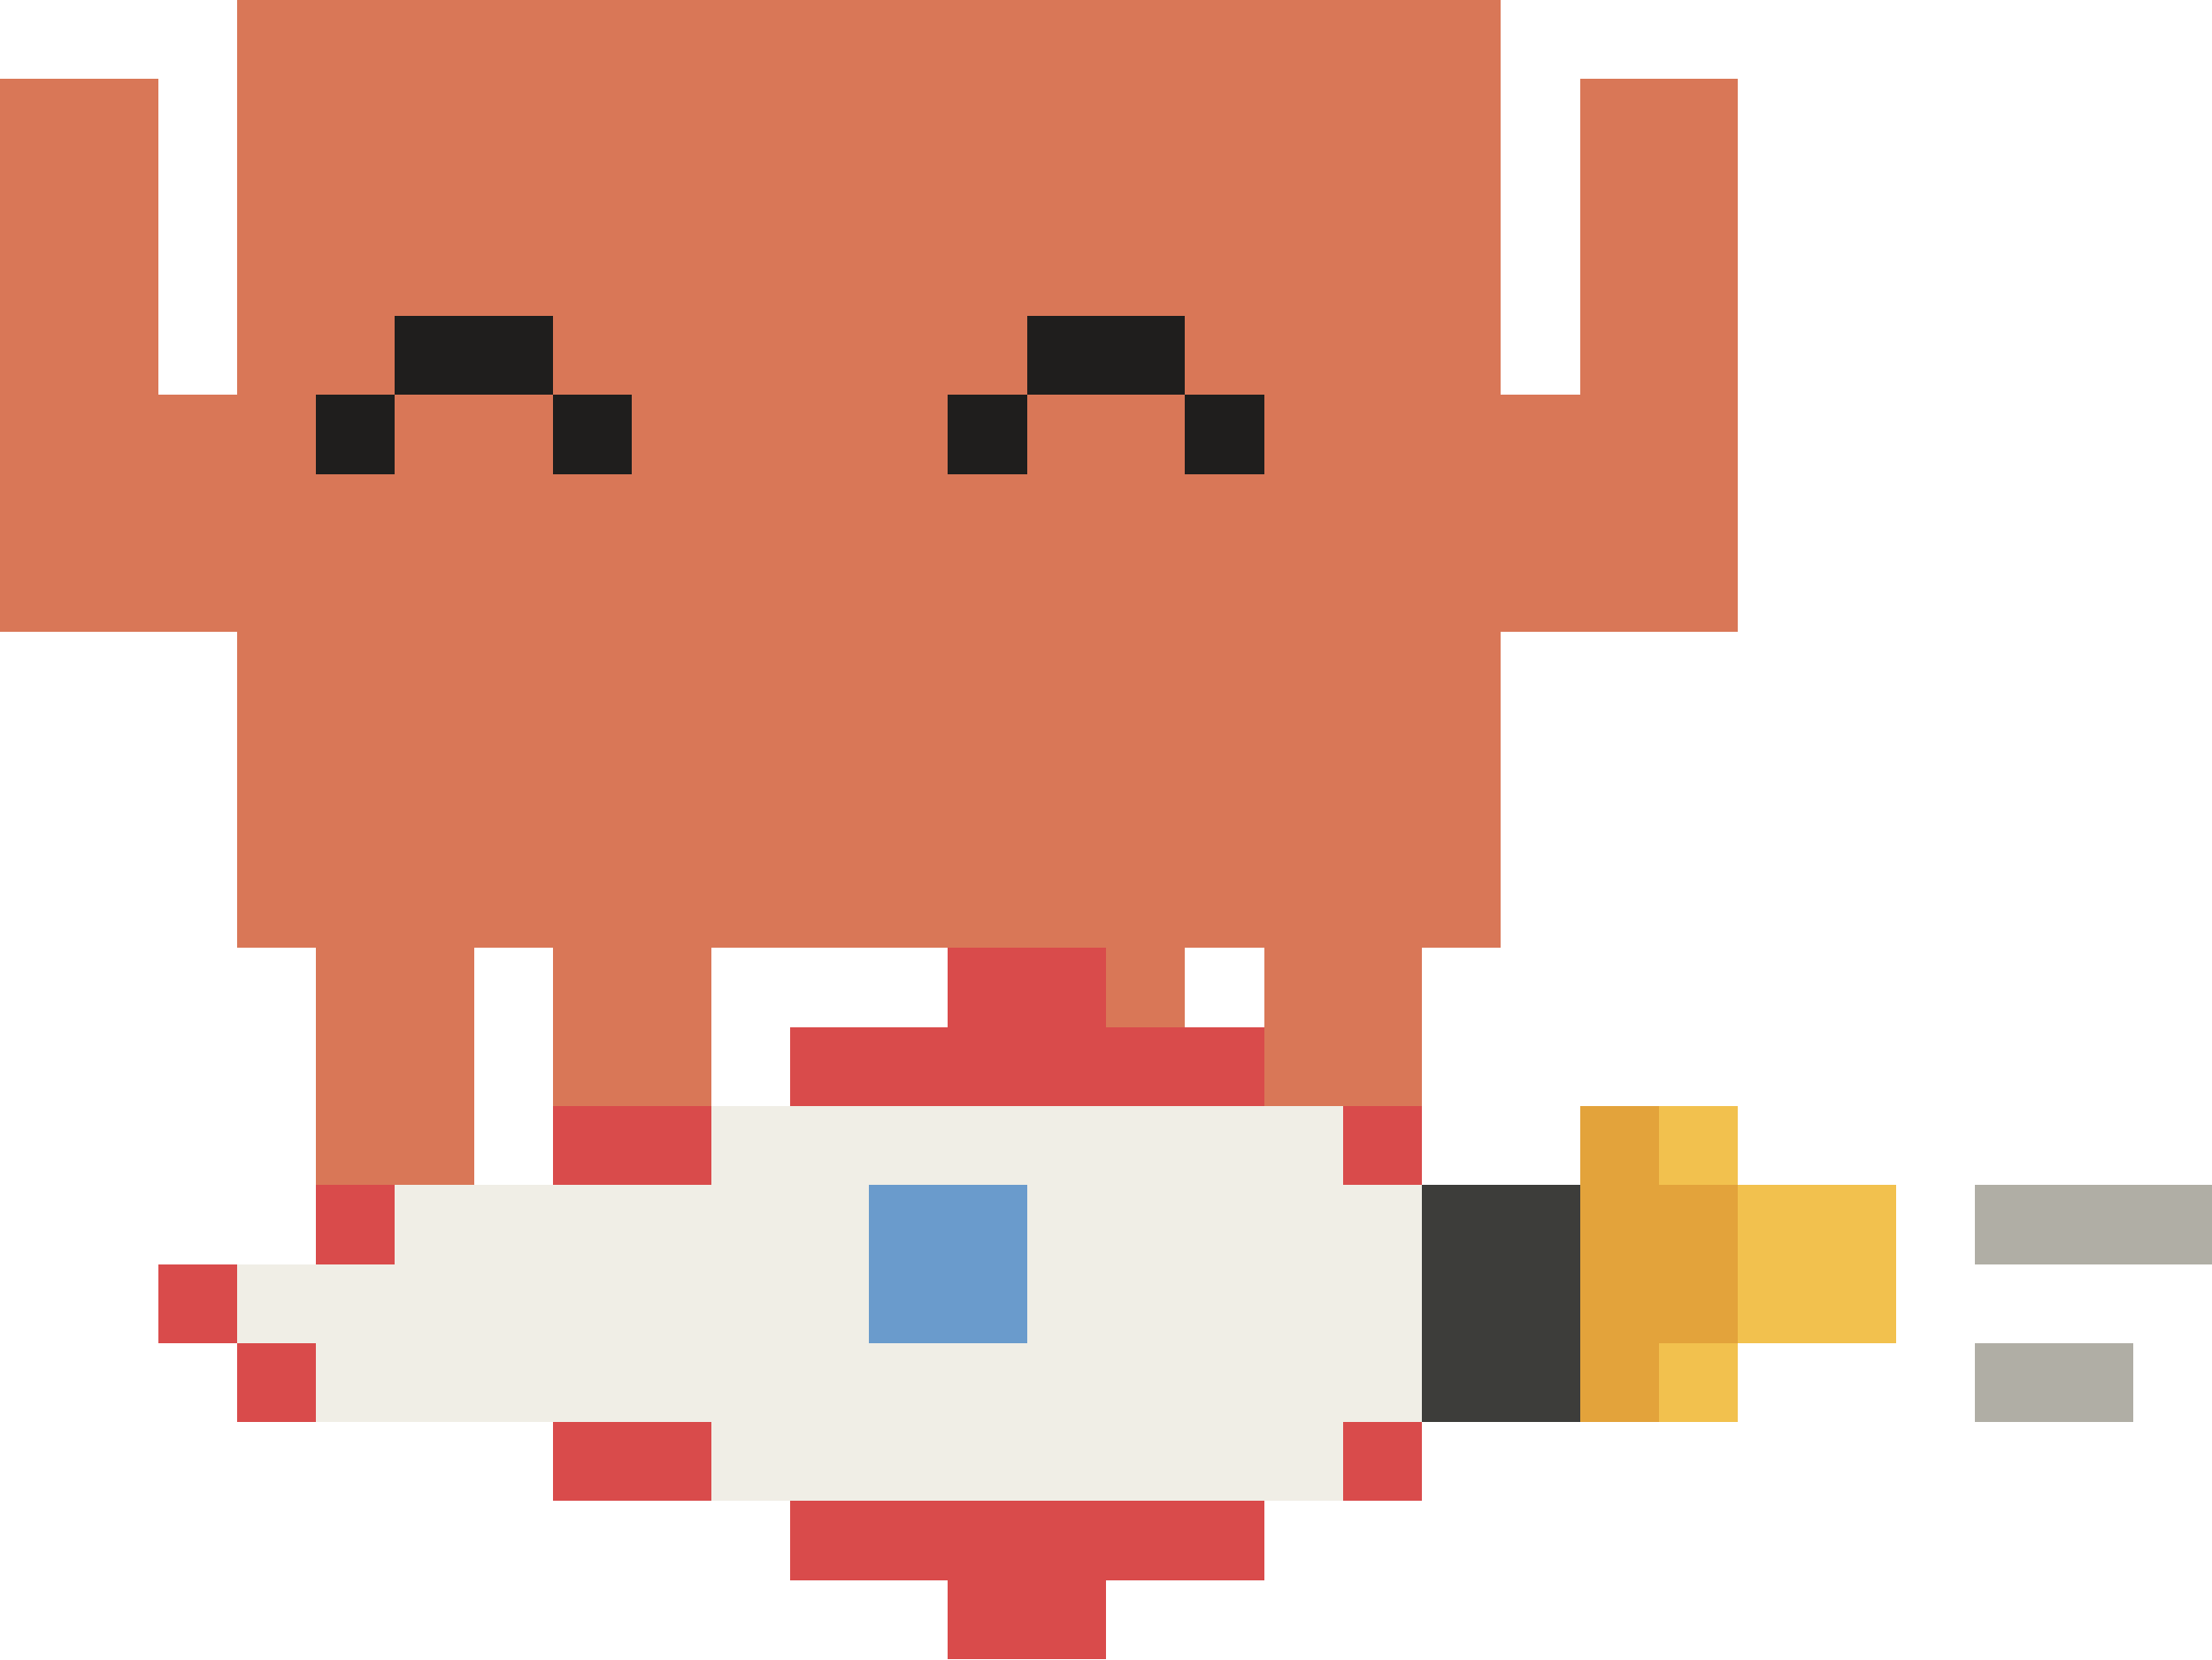
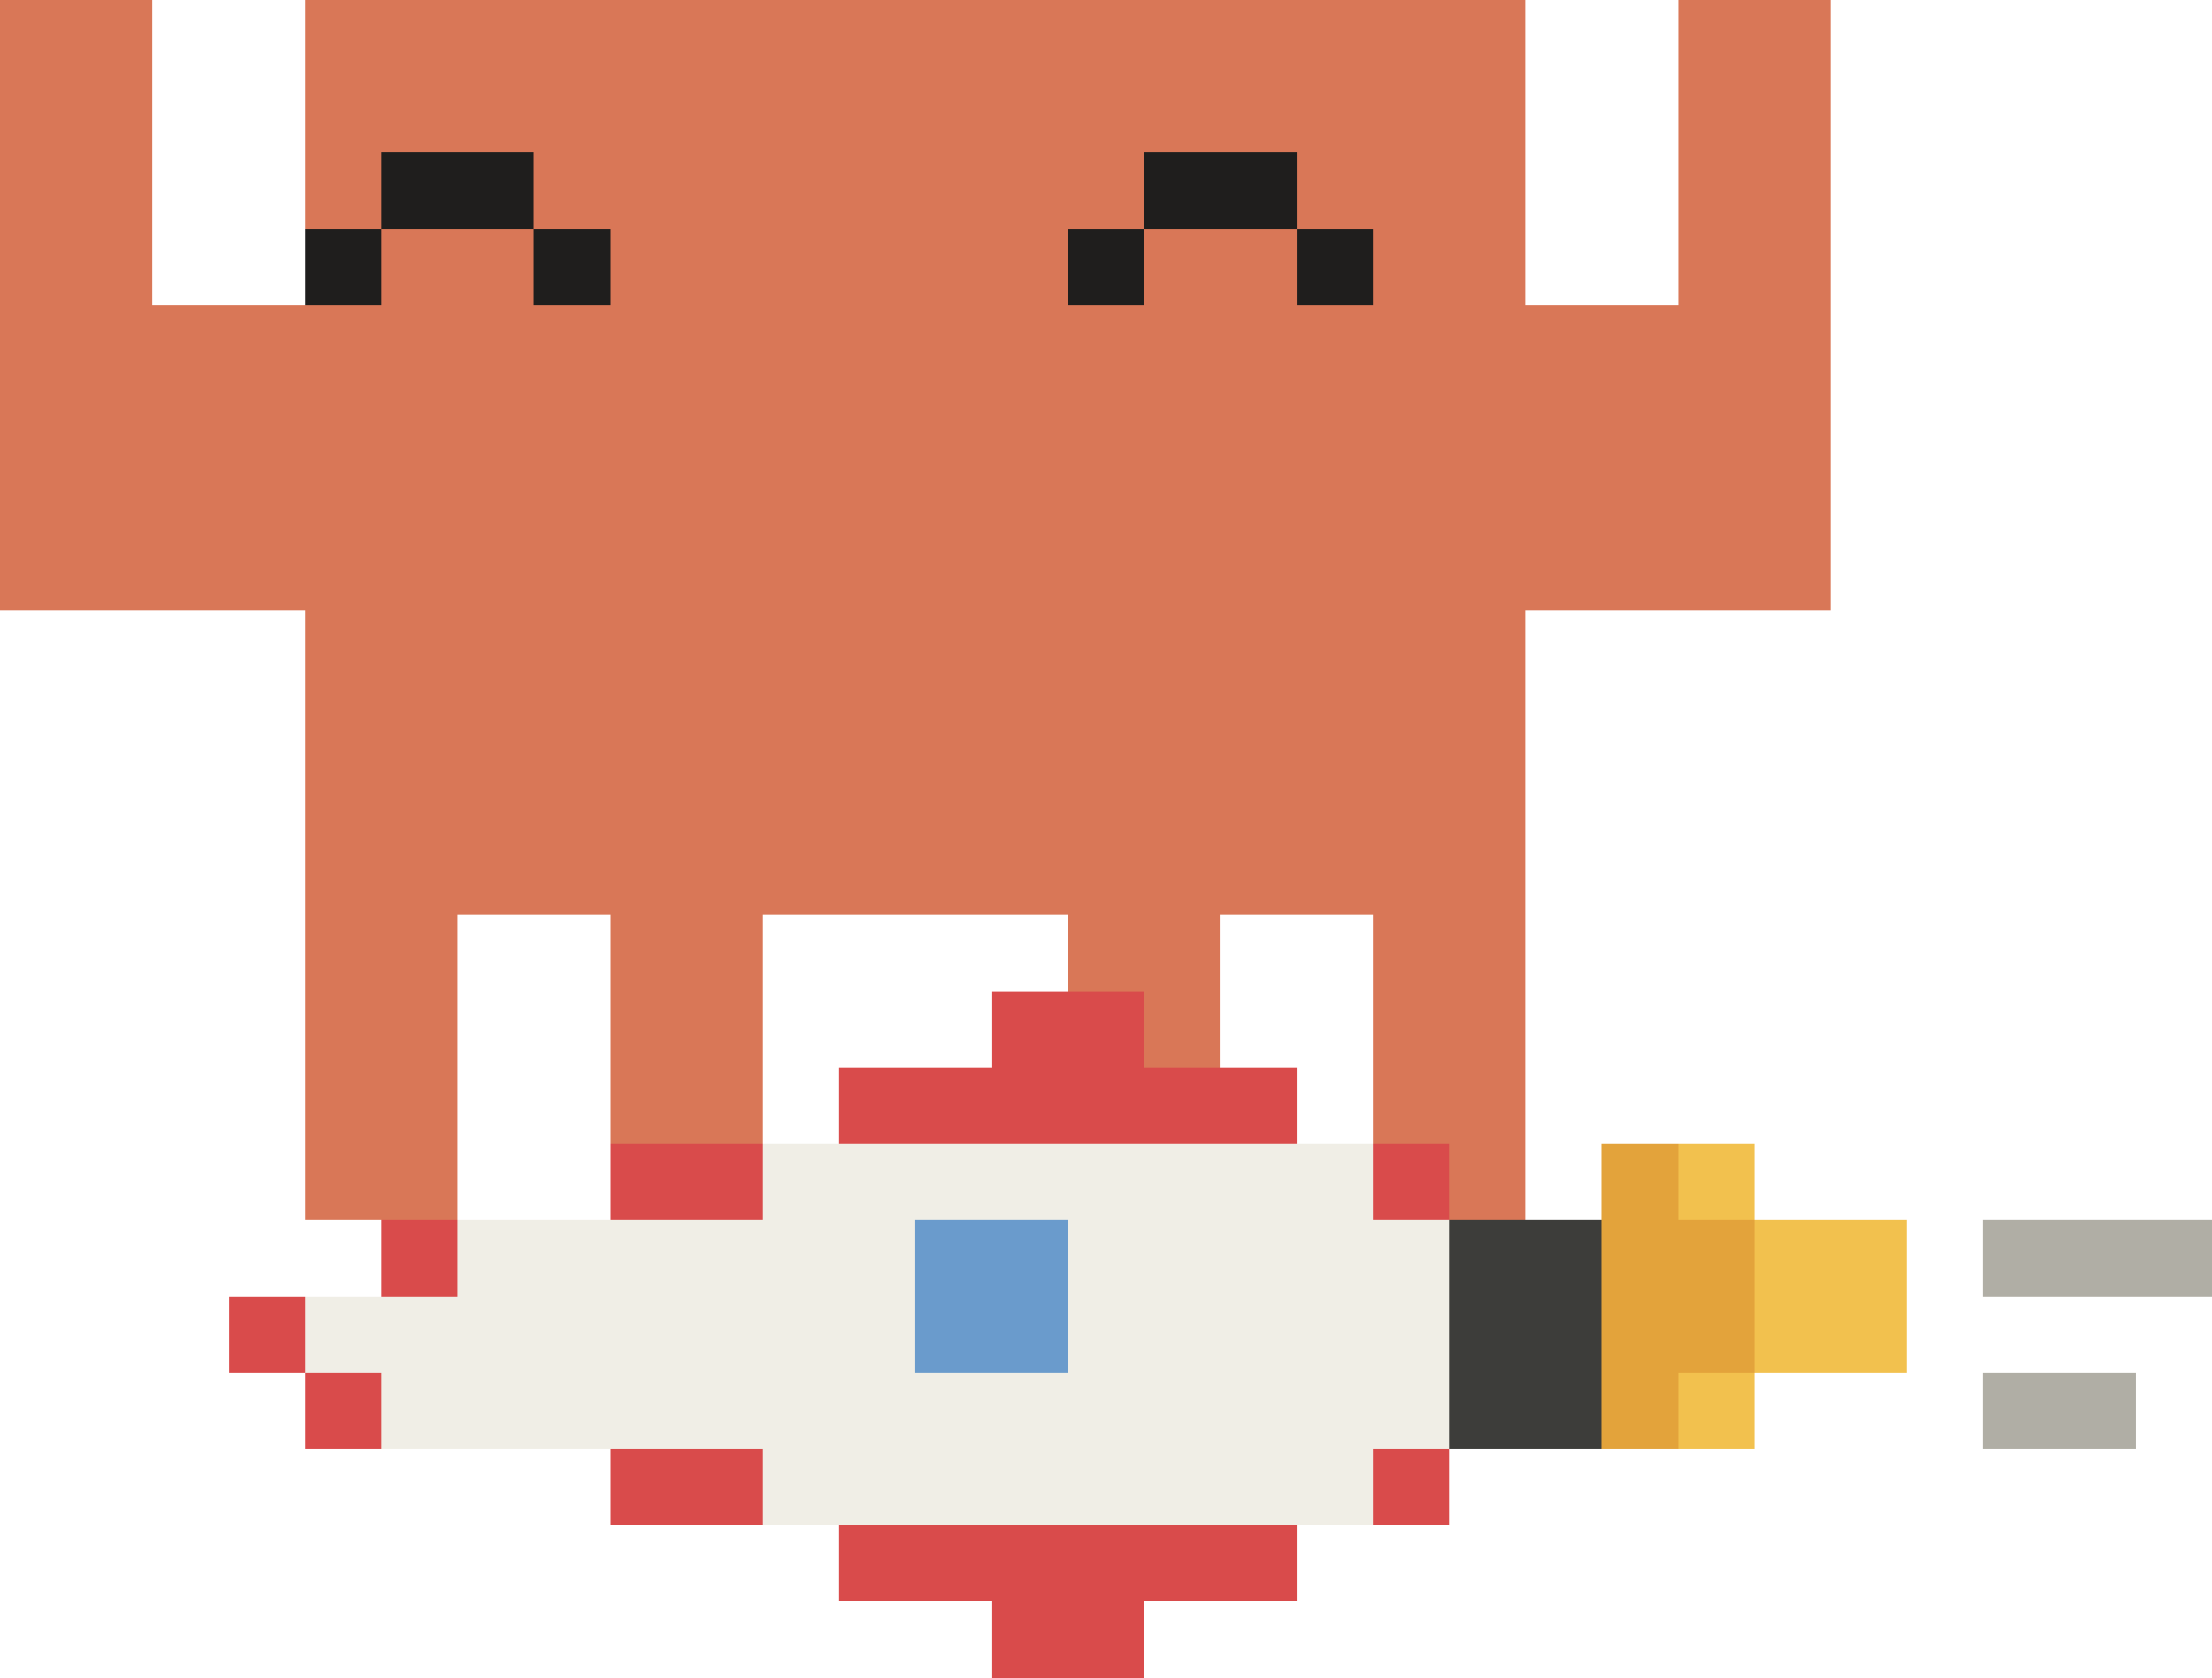
- <svg xmlns="http://www.w3.org/2000/svg" viewBox="0 0 28 21" width="448" height="336" shape-rendering="crispEdges">
-   <path fill="#D97757" d="M3 0h16v4h-16zM0 1h2v4h-2zM20 1h2v4h-2zM3 4h2v1h-2zM7 4h6v1h-6zM15 4h4v1h-4zM0 5h4v1h-4zM5 5h2v1h-2zM8 5h4v1h-4zM13 5h2v1h-2zM16 5h6v1h-6zM0 6h22v2h-22zM3 8h16v4h-16zM4 12h2v3h-2zM7 12h2v2h-2zM14 12h1v1h-1zM16 12h2v2h-2z" />
-   <path fill="#1F1E1D" d="M5 4h2v1h-2zM13 4h2v1h-2zM4 5h1v1h-1zM7 5h1v1h-1zM12 5h1v1h-1zM15 5h1v1h-1z" />
-   <path fill="#D94B4B" d="M12 12h2v1h-2zM10 13h6v1h-6zM7 14h2v1h-2zM17 14h1v1h-1zM4 15h1v1h-1zM2 16h1v1h-1zM3 17h1v1h-1zM7 18h2v1h-2zM17 18h1v1h-1zM10 19h6v1h-6zM12 20h2v1h-2z" />
-   <path fill="#F0EEE6" d="M9 14h8v1h-8zM5 15h6v1h-6zM13 15h5v2h-5zM3 16h8v1h-8zM4 17h14v1h-14zM9 18h8v1h-8z" />
-   <path fill="#E3A33B" d="M20 14h1v1h-1zM20 15h2v2h-2zM20 17h1v1h-1z" />
-   <path fill="#F2C14E" d="M21 14h1v1h-1zM22 15h2v2h-2zM21 17h1v1h-1z" />
-   <path fill="#6A9BCC" d="M11 15h2v2h-2z" />
-   <path fill="#3D3D3A" d="M18 15h2v3h-2z" />
-   <path fill="#B0AEA5" d="M25 15h3v1h-3zM25 17h2v1h-2z" />
+ <svg xmlns="http://www.w3.org/2000/svg" viewBox="0 0 29 22" width="464" height="352" shape-rendering="crispEdges">
+   <path fill="#D97757" d="M0 0h2v4h-2zM4 0h16v2h-16zM22 0h2v4h-2zM4 2h1v1h-1zM7 2h8v1h-8zM17 2h3v1h-3zM5 3h2v1h-2zM8 3h6v1h-6zM15 3h2v1h-2zM18 3h2v1h-2zM0 4h24v4h-24zM4 8h16v4h-16zM4 12h2v4h-2zM8 12h2v3h-2zM14 12h2v1h-2zM18 12h2v3h-2zM15 13h1v1h-1zM19 15h1v1h-1z" />
+   <path fill="#1F1E1D" d="M5 2h2v1h-2zM15 2h2v1h-2zM4 3h1v1h-1zM7 3h1v1h-1zM14 3h1v1h-1zM17 3h1v1h-1z" />
+   <path fill="#D94B4B" d="M13 13h2v1h-2zM11 14h6v1h-6zM8 15h2v1h-2zM18 15h1v1h-1zM5 16h1v1h-1zM3 17h1v1h-1zM4 18h1v1h-1zM8 19h2v1h-2zM18 19h1v1h-1zM11 20h6v1h-6zM13 21h2v1h-2z" />
+   <path fill="#F0EEE6" d="M10 15h8v1h-8zM6 16h6v1h-6zM14 16h5v2h-5zM4 17h8v1h-8zM5 18h14v1h-14zM10 19h8v1h-8z" />
+   <path fill="#E3A33B" d="M21 15h1v1h-1zM21 16h2v2h-2zM21 18h1v1h-1z" />
+   <path fill="#F2C14E" d="M22 15h1v1h-1zM23 16h2v2h-2zM22 18h1v1h-1z" />
+   <path fill="#6A9BCC" d="M12 16h2v2h-2z" />
+   <path fill="#3D3D3A" d="M19 16h2v3h-2z" />
+   <path fill="#B0AEA5" d="M26 16h3v1h-3zM26 18h2v1h-2z" />
</svg>
